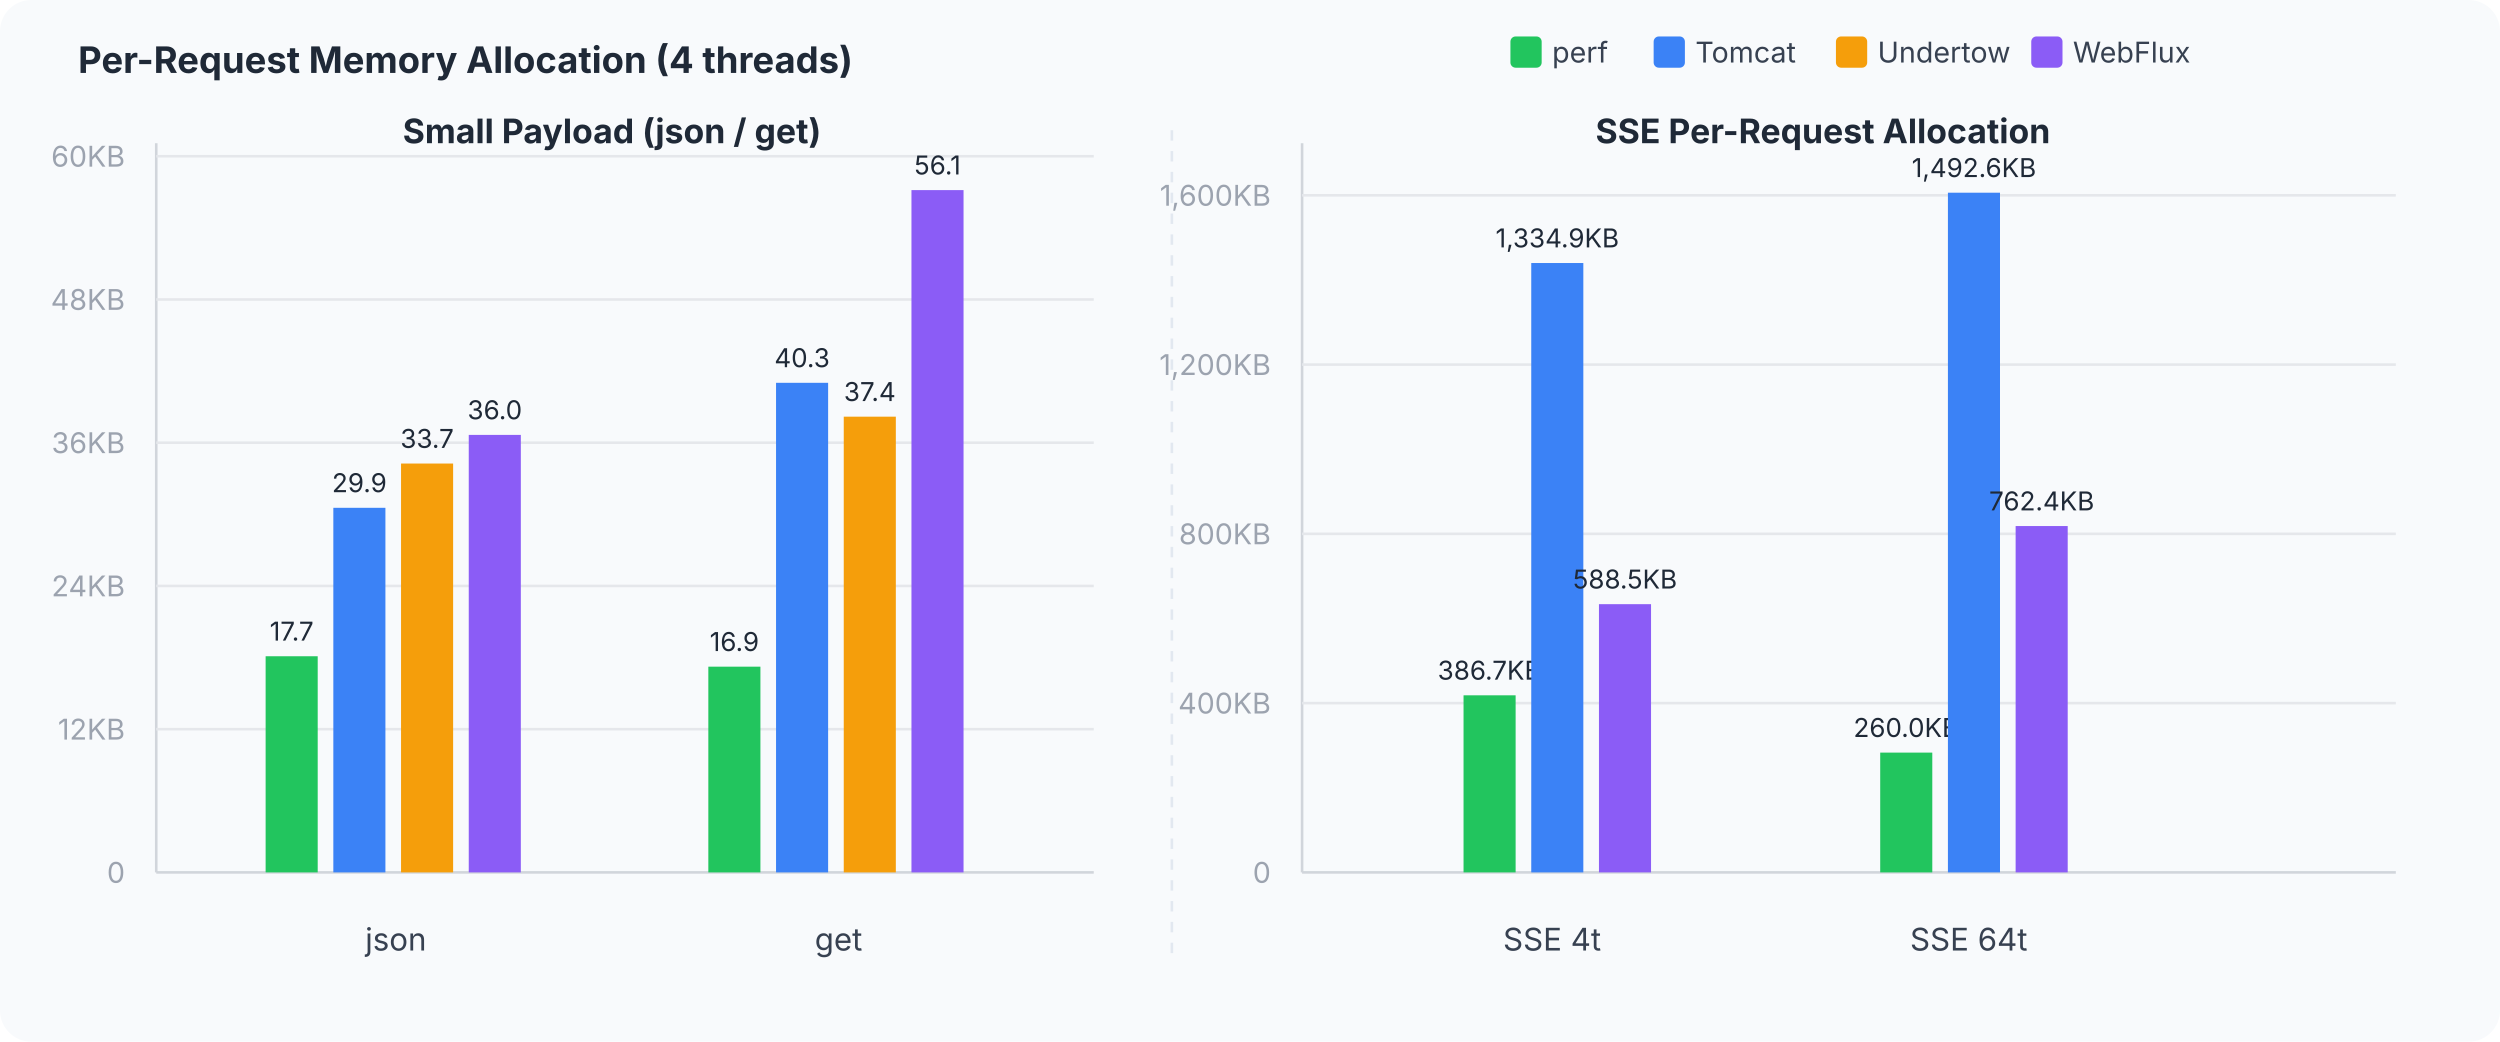
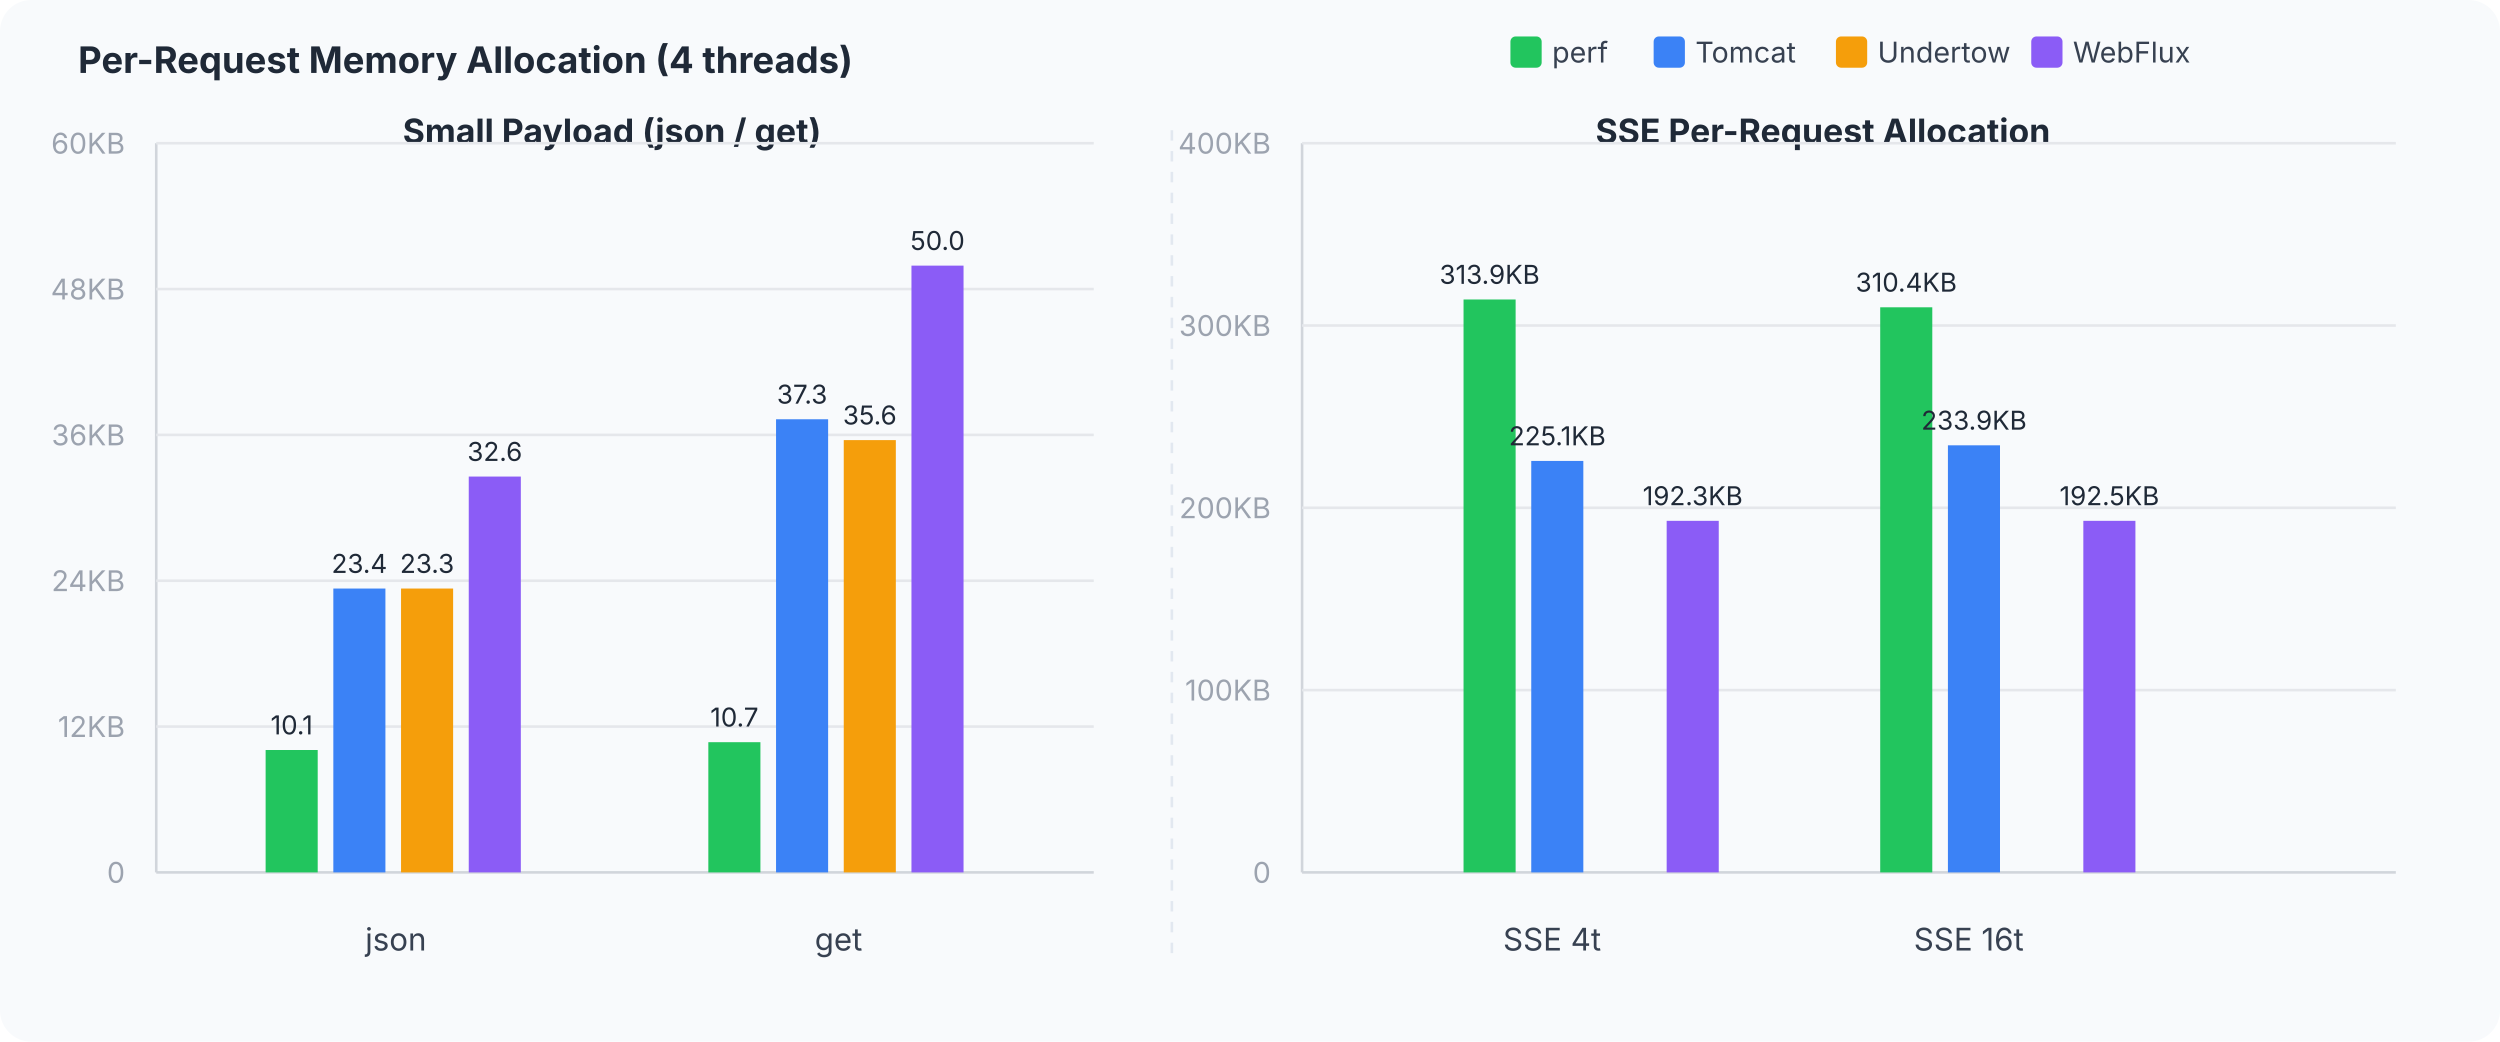
<svg xmlns="http://www.w3.org/2000/svg" width="960" height="400" viewBox="0 0 960 400">
  <style>
 .bg { fill: #f8fafc; }
 .title { font: bold 14px -apple-system,BlinkMacSystemFont,sans-serif; fill: #1f2937; }
 .sectionTitle { font: bold 13px -apple-system,BlinkMacSystemFont,sans-serif; fill: #1f2937; text-anchor: middle; }
 .tickLabel { font: 11px -apple-system,BlinkMacSystemFont,sans-serif; fill: #9ca3af; }
 .groupLabel { font: 12px -apple-system,BlinkMacSystemFont,sans-serif; fill: #374151; text-anchor: middle; }
 .dataLabel { font: 10px -apple-system,BlinkMacSystemFont,sans-serif; fill: #1f2937; text-anchor: middle; }
 .legendText { font: 11px -apple-system,BlinkMacSystemFont,sans-serif; fill: #374151; }
 .gridline { stroke: #e5e7eb; stroke-width: 1; }
 .baseline { stroke: #d1d5db; stroke-width: 1; }
 .bar-perf { fill: #22c55e; }
 .bar-tomcat { fill: #3b82f6; }
 .bar-undertow { fill: #f59e0b; }
 .bar-webflux { fill: #8b5cf6; }
</style>
  <rect class="bg" x="0" y="0" width="960" height="400" rx="12" />
  <text x="30" y="28" class="title">Per-Request Memory Allocation (4 threads)</text>
  <rect x="580" y="14" width="12" height="12" rx="2" class="bar-perf" />
  <text x="596" y="24" class="legendText">perf</text>
  <rect x="635" y="14" width="12" height="12" rx="2" class="bar-tomcat" />
  <text x="651" y="24" class="legendText">Tomcat</text>
  <rect x="705" y="14" width="12" height="12" rx="2" class="bar-undertow" />
  <text x="721" y="24" class="legendText">Undertow</text>
  <rect x="780" y="14" width="12" height="12" rx="2" class="bar-webflux" />
  <text x="796" y="24" class="legendText">WebFlux</text>
  <text x="235" y="55" class="sectionTitle">Small Payload (json / get)</text>
  <line x1="60" y1="335" x2="60" y2="55" stroke="#d1d5db" stroke-width="1" />
  <line x1="60" y1="335" x2="420" y2="335" class="baseline" />
-   <line x1="60" y1="280" x2="420" y2="280" class="gridline" />
-   <line x1="60" y1="225" x2="420" y2="225" class="gridline" />
-   <line x1="60" y1="170" x2="420" y2="170" class="gridline" />
-   <line x1="60" y1="115" x2="420" y2="115" class="gridline" />
-   <line x1="60" y1="60" x2="420" y2="60" class="gridline" />
  <text x="48" y="339" class="tickLabel" text-anchor="end">0</text>
-   <text x="48" y="284" class="tickLabel" text-anchor="end">12KB</text>
-   <text x="48" y="229" class="tickLabel" text-anchor="end">24KB</text>
-   <text x="48" y="174" class="tickLabel" text-anchor="end">36KB</text>
-   <text x="48" y="119" class="tickLabel" text-anchor="end">48KB</text>
-   <text x="48" y="64" class="tickLabel" text-anchor="end">60KB</text>
-   <rect x="102" y="252" width="20" height="83" class="bar-perf" />
-   <text x="112" y="246" class="dataLabel">17.7</text>
-   <rect x="128" y="195" width="20" height="140" class="bar-tomcat" />
-   <text x="138" y="189" class="dataLabel">29.9</text>
-   <rect x="154" y="178" width="20" height="157" class="bar-undertow" />
-   <text x="164" y="172" class="dataLabel">33.7</text>
-   <rect x="180" y="167" width="20" height="168" class="bar-webflux" />
-   <text x="190" y="161" class="dataLabel">36.0</text>
+   <line x1="60" y1="279" x2="420" y2="279" class="gridline" />
+   <text x="48" y="283" class="tickLabel" text-anchor="end">12KB</text>
+   <line x1="60" y1="222.999" x2="420" y2="222.999" class="gridline" />
+   <text x="48" y="226.999" class="tickLabel" text-anchor="end">24KB</text>
+   <line x1="60" y1="166.999" x2="420" y2="166.999" class="gridline" />
+   <text x="48" y="170.999" class="tickLabel" text-anchor="end">36KB</text>
+   <line x1="60" y1="110.998" x2="420" y2="110.998" class="gridline" />
+   <text x="48" y="114.998" class="tickLabel" text-anchor="end">48KB</text>
+   <line x1="60" y1="54.998" x2="420" y2="54.998" class="gridline" />
+   <text x="48" y="58.998" class="tickLabel" text-anchor="end">60KB</text>
+   <rect x="102" y="288" width="20" height="47" class="bar-perf" />
+   <text x="112" y="282" class="dataLabel">10.1</text>
+   <rect x="128" y="226" width="20" height="109" class="bar-tomcat" />
+   <text x="138" y="220" class="dataLabel">23.4</text>
+   <rect x="154" y="226" width="20" height="109" class="bar-undertow" />
+   <text x="164" y="220" class="dataLabel">23.3</text>
+   <rect x="180" y="183" width="20" height="152" class="bar-webflux" />
+   <text x="190" y="177" class="dataLabel">32.6</text>
  <text x="152" y="365" class="groupLabel">json</text>
-   <rect x="272" y="256" width="20" height="79" class="bar-perf" />
-   <text x="282" y="250" class="dataLabel">16.9</text>
-   <rect x="298" y="147" width="20" height="188" class="bar-tomcat" />
-   <text x="308" y="141" class="dataLabel">40.3</text>
-   <rect x="324" y="160" width="20" height="175" class="bar-undertow" />
-   <text x="334" y="154" class="dataLabel">37.4</text>
-   <rect x="350" y="73" width="20" height="262" class="bar-webflux" />
-   <text x="360" y="67" class="dataLabel">56.1</text>
+   <rect x="272" y="285" width="20" height="50" class="bar-perf" />
+   <text x="282" y="279" class="dataLabel">10.7</text>
+   <rect x="298" y="161" width="20" height="174" class="bar-tomcat" />
+   <text x="308" y="155" class="dataLabel">37.3</text>
+   <rect x="324" y="169" width="20" height="166" class="bar-undertow" />
+   <text x="334" y="163" class="dataLabel">35.6</text>
+   <rect x="350" y="102" width="20" height="233" class="bar-webflux" />
+   <text x="360" y="96" class="dataLabel">50.0</text>
  <text x="322" y="365" class="groupLabel">get</text>
  <text x="700" y="55" class="sectionTitle">SSE Per-Request Allocation</text>
  <line x1="500" y1="335" x2="500" y2="55" stroke="#d1d5db" stroke-width="1" />
  <line x1="500" y1="335" x2="920" y2="335" class="baseline" />
-   <line x1="500" y1="270" x2="920" y2="270" class="gridline" />
-   <line x1="500" y1="205" x2="920" y2="205" class="gridline" />
-   <line x1="500" y1="140" x2="920" y2="140" class="gridline" />
-   <line x1="500" y1="75" x2="920" y2="75" class="gridline" />
  <text x="488" y="339" class="tickLabel" text-anchor="end">0</text>
-   <text x="488" y="274" class="tickLabel" text-anchor="end">400KB</text>
-   <text x="488" y="209" class="tickLabel" text-anchor="end">800KB</text>
-   <text x="488" y="144" class="tickLabel" text-anchor="end">1,200KB</text>
-   <text x="488" y="79" class="tickLabel" text-anchor="end">1,600KB</text>
-   <rect x="562" y="267" width="20" height="68" class="bar-perf" />
-   <text x="572" y="261" class="dataLabel">386.7KB</text>
-   <rect x="588" y="101" width="20" height="234" class="bar-tomcat" />
-   <text x="598" y="95" class="dataLabel">1,334.9KB</text>
-   <rect x="614" y="232" width="20" height="103" class="bar-webflux" />
-   <text x="624" y="226" class="dataLabel">588.5KB</text>
+   <line x1="500" y1="265" x2="920" y2="265" class="gridline" />
+   <text x="488" y="269" class="tickLabel" text-anchor="end">100KB</text>
+   <line x1="500" y1="195" x2="920" y2="195" class="gridline" />
+   <text x="488" y="199" class="tickLabel" text-anchor="end">200KB</text>
+   <line x1="500" y1="125" x2="920" y2="125" class="gridline" />
+   <text x="488" y="129" class="tickLabel" text-anchor="end">300KB</text>
+   <line x1="500" y1="55" x2="920" y2="55" class="gridline" />
+   <text x="488" y="59" class="tickLabel" text-anchor="end">400KB</text>
+   <rect x="562" y="115" width="20" height="220" class="bar-perf" />
+   <text x="572" y="109" class="dataLabel">313.9KB</text>
+   <rect x="588" y="177" width="20" height="158" class="bar-tomcat" />
+   <text x="598" y="171" class="dataLabel">225.1KB</text>
+   <rect x="640" y="200" width="20" height="135" class="bar-webflux" />
+   <text x="650" y="194" class="dataLabel">192.3KB</text>
  <text x="596" y="365" class="groupLabel">SSE 4t</text>
-   <rect x="722" y="289" width="20" height="46" class="bar-perf" />
-   <text x="732" y="283" class="dataLabel">260.0KB</text>
-   <rect x="748" y="74" width="20" height="261" class="bar-tomcat" />
-   <text x="758" y="68" class="dataLabel">1,492.6KB</text>
-   <rect x="774" y="202" width="20" height="133" class="bar-webflux" />
-   <text x="784" y="196" class="dataLabel">762.4KB</text>
-   <text x="756" y="365" class="groupLabel">SSE 64t</text>
+   <rect x="722" y="118" width="20" height="217" class="bar-perf" />
+   <text x="732" y="112" class="dataLabel">310.4KB</text>
+   <rect x="748" y="171" width="20" height="164" class="bar-tomcat" />
+   <text x="758" y="165" class="dataLabel">233.9KB</text>
+   <rect x="800" y="200" width="20" height="135" class="bar-webflux" />
+   <text x="810" y="194" class="dataLabel">192.5KB</text>
+   <text x="756" y="365" class="groupLabel">SSE 16t</text>
  <line x1="450" y1="50" x2="450" y2="370" stroke="#e2e8f0" stroke-width="1" stroke-dasharray="4,4" />
</svg>
